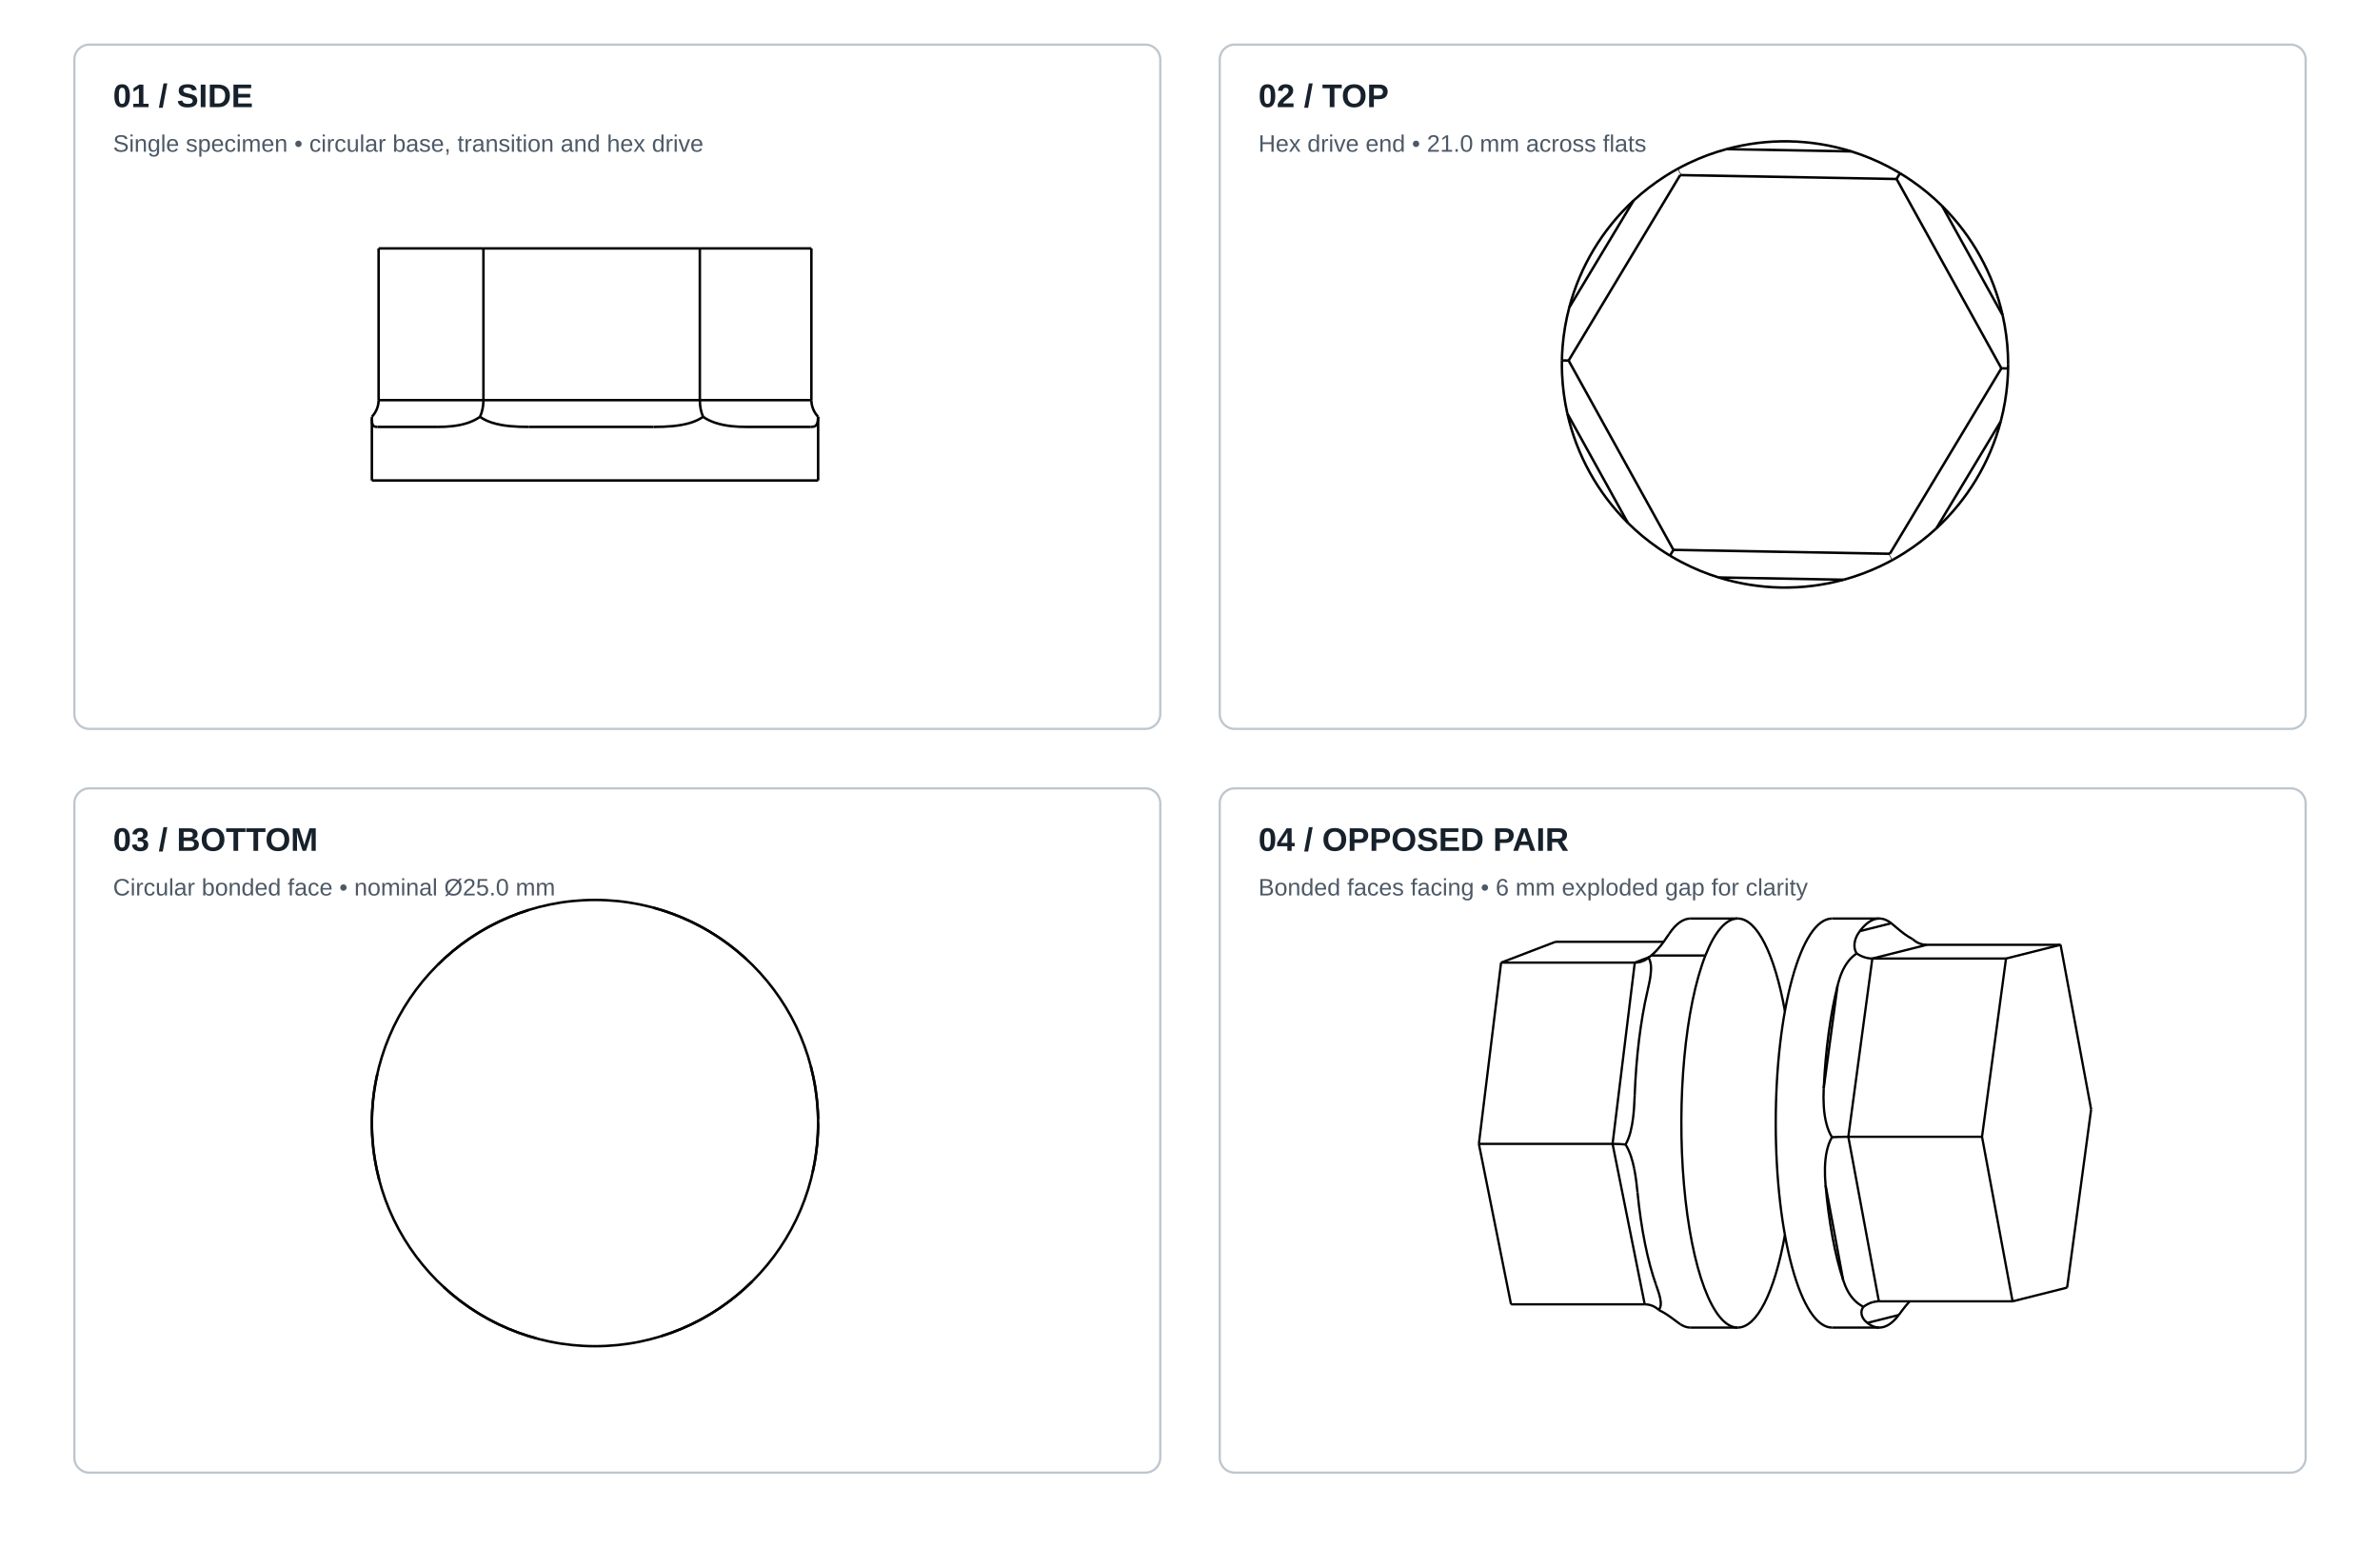
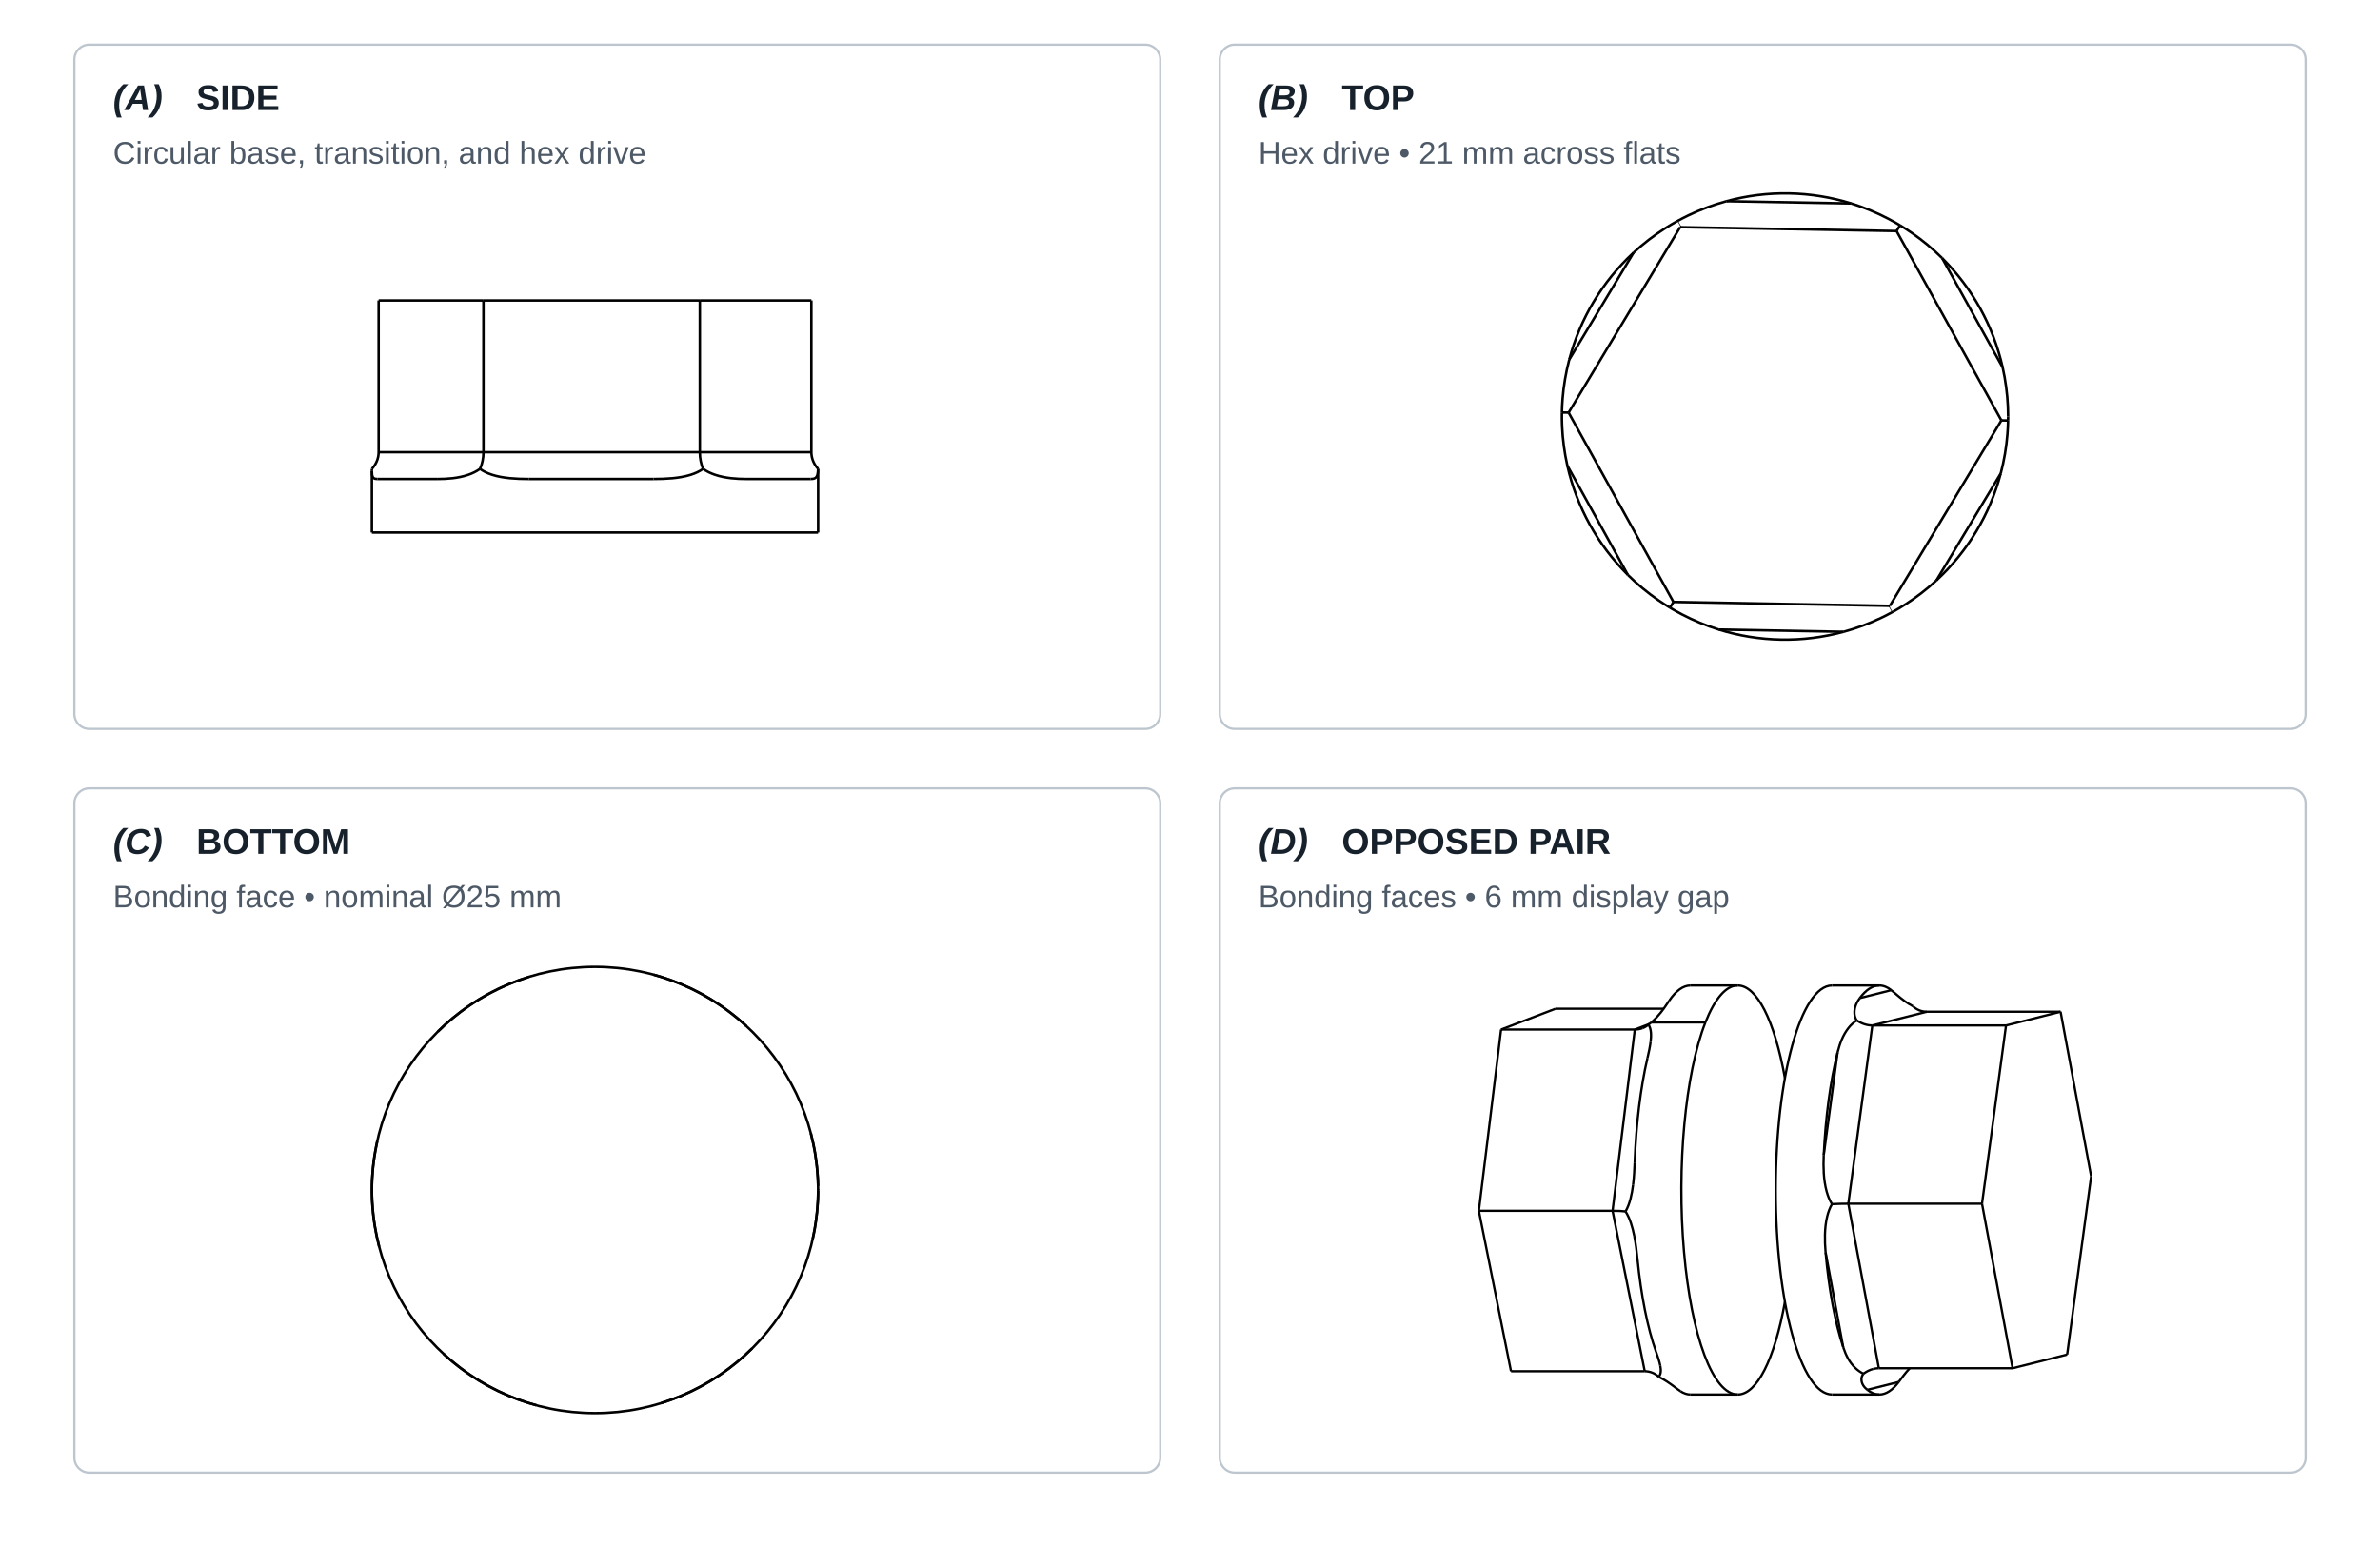
<svg xmlns="http://www.w3.org/2000/svg" width="1600" height="1040" viewBox="0 0 1600 1040">
  <rect width="1600" height="1040" fill="white" />
  <rect x="50" y="30" width="730" height="460" rx="10" fill="none" stroke="#bdc6ce" stroke-width="1.5" />
-   <text x="76" y="72" font-family="Arial,Helvetica,sans-serif" font-size="22" font-weight="700" fill="#17212b">01 / SIDE</text>
-   <text x="76" y="102" font-family="Arial,Helvetica,sans-serif" font-size="16" fill="#4d5966">Single specimen • circular base, transition and hex drive</text>
-   <g transform="translate(400 245) scale(12.0)">
+   <text x="76" y="74" font-family="Arial,Helvetica,sans-serif" font-size="24" font-weight="700" font-style="italic" fill="#17212b">(A)</text>
+   <text x="132" y="74" font-family="Arial,Helvetica,sans-serif" font-size="24" font-weight="700" fill="#17212b">SIDE</text>
+   <text x="76" y="110" font-family="Arial,Helvetica,sans-serif" font-size="21" fill="#4d5966">Circular base, transition, and hex drive</text>
+   <g transform="translate(400 280) scale(12.0)">
    <g fill="none" stroke="#000000" stroke-opacity="1" stroke-width="0.14" stroke-linecap="butt" stroke-linejoin="miter" stroke-miterlimit="4">
      <path d="M12.5, 3.057 Q12.5, 3.001 12.498, 2.933 " />
      <path d="M12.122, 2 C12.122, 2.336 12.257, 2.67 12.498, 2.933 " />
      <path d="M8.479, 3.5 L8.844, 3.5  L9.195, 3.5  L9.53, 3.5  L9.85, 3.5  L10.154, 3.5  L10.441, 3.5  L10.711, 3.5  L10.964, 3.5  L11.198, 3.5  L11.414, 3.5  L11.611, 3.5  L11.789, 3.5  L11.948, 3.5  L12.087, 3.5 " />
      <path id="4" d=" M 5.873 2 L 12.122 2 " />
      <path d="M12.087, 3.5 C12.277, 3.497 12.403, 3.465 12.46, 3.263  C12.482, 3.188 12.494, 3.078 12.498, 2.933 " />
      <path d="M8.479, 3.5 C8.205, 3.502 7.92, 3.487 7.625, 3.456  C7.33, 3.422 7.022, 3.365 6.72, 3.263  C6.49, 3.185 6.26, 3.08 6.055, 2.933 " />
      <path d="M5.873, 2 C5.872, 2.336 5.938, 2.67 6.055, 2.933 " />
      <path id="8" d=" M -6.25 2 L 5.873 2 " />
      <path d="M3.284, 3.5 C3.644, 3.502 3.998, 3.487 4.348, 3.456  C4.697, 3.422 5.042, 3.365 5.366, 3.263  C5.612, 3.185 5.849, 3.08 6.055, 2.933 " />
      <path d="M-3.715, 3.5 C-4.071, 3.502 -4.421, 3.487 -4.766, 3.456  C-5.11, 3.422 -5.45, 3.365 -5.768, 3.263  C-6.01, 3.185 -6.242, 3.08 -6.443, 2.933 " />
      <path d="M-6.25, 2 C-6.25, 2.336 -6.319, 2.67 -6.443, 2.933 " />
      <path d="M-3.715, 3.5 C-1.456, 3.5 1.001, 3.5 3.284, 3.5 " />
      <path id="13" d=" M -12.122 2 L -6.25 2 " />
      <path d="M-8.803, 3.5 C-8.539, 3.502 -8.263, 3.487 -7.976, 3.456  C-7.689, 3.422 -7.389, 3.365 -7.094, 3.263  C-6.87, 3.185 -6.645, 3.08 -6.443, 2.933 " />
      <path d="M-12.194, 3.5 C-12.357, 3.497 -12.457, 3.465 -12.488, 3.263  C-12.496, 3.21 -12.5, 3.141 -12.5, 3.057 " />
      <path d="M-12.5, 3.057 Q-12.5, 3.001 -12.498, 2.933 " />
      <path d="M-12.122, 2 C-12.122, 2.336 -12.257, 2.67 -12.498, 2.933 " />
      <path d="M-12.194, 3.5 L-12.072, 3.5  L-11.931, 3.5  L-11.77, 3.5  L-11.59, 3.5  L-11.39, 3.5  L-11.172, 3.5  L-10.936, 3.5  L-10.681, 3.5  L-10.409, 3.5  L-10.12, 3.5  L-9.815, 3.5  L-9.493, 3.5  L-9.156, 3.5  L-8.803, 3.5 " />
      <path id="19" d=" M 5.873 2 L 5.873 -6.5 " />
      <path id="20" d=" M 12.122 2 L 12.122 -6.5 " />
      <path id="21" d=" M 5.873 -6.5 L 12.122 -6.5 " />
      <path id="22" d=" M -6.25 2 L -6.25 -6.5 " />
      <path id="23" d=" M -6.25 -6.5 L 5.873 -6.5 " />
      <path id="24" d=" M -12.122 2 L -12.122 -6.5 " />
      <path id="25" d=" M -12.122 -6.5 L -6.25 -6.5 " />
      <path d="M12.5, 3.057 L12.5, 6.5 " />
      <path d="M-12.5, 6.5 L-12.187, 6.5  L-11.262, 6.5  L-9.773, 6.5  L-7.794, 6.5  L-5.424, 6.5  L-2.782, 6.5  L5.12596e-10, 6.5  L2.782, 6.5  L5.424, 6.5  L7.794, 6.5  L9.773, 6.5  L11.262, 6.5  L12.187, 6.5  L12.5, 6.5 " />
      <path id="1" d=" M -12.5 3.057 L -12.5 6.5 " />
    </g>
  </g>
  <rect x="820" y="30" width="730" height="460" rx="10" fill="none" stroke="#bdc6ce" stroke-width="1.5" />
-   <text x="846" y="72" font-family="Arial,Helvetica,sans-serif" font-size="22" font-weight="700" fill="#17212b">02 / TOP</text>
-   <text x="846" y="102" font-family="Arial,Helvetica,sans-serif" font-size="16" fill="#4d5966">Hex drive end • 21.0 mm across flats</text>
-   <g transform="translate(1200 245) scale(12.0)">
+   <text x="846" y="74" font-family="Arial,Helvetica,sans-serif" font-size="24" font-weight="700" font-style="italic" fill="#17212b">(B)</text>
+   <text x="902" y="74" font-family="Arial,Helvetica,sans-serif" font-size="24" font-weight="700" fill="#17212b">TOP</text>
+   <text x="846" y="110" font-family="Arial,Helvetica,sans-serif" font-size="21" fill="#4d5966">Hex drive • 21 mm across flats</text>
+   <g transform="translate(1200 280) scale(12.0)">
    <g fill="none" stroke="#000000" stroke-opacity="1" stroke-width="0.14" stroke-linecap="butt" stroke-linejoin="miter" stroke-miterlimit="4">
      <path id="1" d=" M 12.194 -2.75 L 8.803 -8.874 " />
      <path d="M12.194 -2.75 A12.5 12.5 0 0 0 8.803 -8.874" />
      <path d="M6.25, -10.389 C6.25, -10.389 6.319, -10.504 6.443, -10.711 " />
      <path d="M8.803, -8.874 C8.539, -9.137 8.263, -9.387 7.976, -9.625  C7.689, -9.863 7.389, -10.088 7.094, -10.292  C6.87, -10.447 6.645, -10.59 6.443, -10.711 " />
      <path d="M12.194, -2.75 C12.276, -2.387 12.341, -2.02 12.39, -1.651  C12.44, -1.282 12.472, -0.908 12.488, -0.549  C12.496, -0.359 12.5, -0.176 12.5, 0 " />
      <path d="M12.5, 3.33067e-15 Q12.5, 0.116 12.498, 0.224 " />
      <path d="M12.122, 0.218 C12.122, 0.218 12.257, 0.22 12.498, 0.224 " />
      <path d="M8.479 9.185 A12.5 12.5 0 0 0 12.087 3.187" />
      <path id="9" d=" M 8.479 9.185 L 12.087 3.187 " />
      <path d="M12.087, 3.187 C12.182, 2.826 12.261, 2.462 12.323, 2.095  C12.386, 1.728 12.432, 1.355 12.46, 0.997  C12.482, 0.726 12.494, 0.46 12.498, 0.224 " />
      <path d="M8.479, 9.185 C8.205, 9.438 7.92, 9.678 7.625, 9.905  C7.33, 10.132 7.022, 10.347 6.72, 10.54  C6.49, 10.687 6.26, 10.822 6.055, 10.936 " />
      <path d="M5.873, 10.607 C5.872, 10.607 5.938, 10.725 6.055, 10.936 " />
      <path d="M3.284, 12.061 C3.644, 11.963 3.998, 11.849 4.348, 11.72  C4.697, 11.59 5.042, 11.444 5.366, 11.29  C5.612, 11.173 5.849, 11.05 6.055, 10.936 " />
      <path id="14" d=" M -3.715 11.935 L 3.284 12.061 " />
      <path d="M-3.715, 11.935 C-4.071, 11.824 -4.421, 11.698 -4.766, 11.556  C-5.11, 11.414 -5.45, 11.255 -5.768, 11.089  C-6.01, 10.964 -6.242, 10.833 -6.443, 10.711 " />
      <path d="M-6.25, 10.389 C-6.25, 10.389 -6.319, 10.504 -6.443, 10.711 " />
      <path d="M-3.715 11.935 A12.5 12.5 0 0 0 3.284 12.061" />
      <path d="M-8.803, 8.874 C-8.539, 9.137 -8.263, 9.387 -7.976, 9.625  C-7.689, 9.863 -7.389, 10.088 -7.094, 10.292  C-6.87, 10.447 -6.645, 10.59 -6.443, 10.711 " />
      <path id="19" d=" M -12.194 2.75 L -8.803 8.874 " />
      <path d="M-12.194, 2.75 C-12.276, 2.387 -12.341, 2.02 -12.39, 1.651  C-12.44, 1.282 -12.472, 0.908 -12.488, 0.549  C-12.5, 0.277 -12.502, 0.011 -12.498, -0.224 " />
      <path d="M-12.122, -0.218 C-12.122, -0.218 -12.257, -0.22 -12.498, -0.224 " />
      <path d="M-12.194 2.75 A12.5 12.5 0 0 0 -8.803 8.874" />
      <path d="M-12.087, -3.187 C-12.182, -2.826 -12.261, -2.462 -12.323, -2.095  C-12.386, -1.728 -12.432, -1.355 -12.46, -0.997  C-12.482, -0.726 -12.494, -0.46 -12.498, -0.224 " />
      <path id="24" d=" M -8.479 -9.185 L -12.087 -3.187 " />
      <path d="M-8.479, -9.185 C-8.205, -9.438 -7.92, -9.678 -7.625, -9.905  C-7.33, -10.132 -7.022, -10.347 -6.72, -10.54  C-6.49, -10.687 -6.26, -10.822 -6.055, -10.936 " />
      <path d="M-5.873, -10.607 C-5.872, -10.607 -5.938, -10.725 -6.055, -10.936 " />
      <path d="M-8.479 -9.185 A12.5 12.5 0 0 0 -12.087 -3.187" />
      <path d="M-3.284, -12.061 C-3.646, -11.962 -4.002, -11.848 -4.353, -11.718  C-4.704, -11.587 -5.051, -11.44 -5.376, -11.285  C-5.619, -11.169 -5.852, -11.048 -6.055, -10.936 " />
      <path id="29" d=" M 3.715 -11.935 L -3.284 -12.061 " />
      <path d="M3.715, -11.935 C4.073, -11.824 4.425, -11.697 4.771, -11.554  C5.117, -11.411 5.458, -11.251 5.778, -11.084  C6.016, -10.96 6.245, -10.831 6.443, -10.711 " />
      <path d="M3.715 -11.935 A12.5 12.5 0 0 0 -3.284 -12.061" />
      <path id="32" d=" M 5.873 10.607 L 12.122 0.218 " />
      <path id="33" d=" M 12.122 0.218 L 6.25 -10.389 " />
      <path id="34" d=" M -6.25 10.389 L 5.873 10.607 " />
      <path id="35" d=" M -12.122 -0.218 L -6.25 10.389 " />
      <path id="36" d=" M -5.873 -10.607 L -12.122 -0.218 " />
      <path id="37" d=" M 6.25 -10.389 L -5.873 -10.607 " />
    </g>
  </g>
  <rect x="50" y="530" width="730" height="460" rx="10" fill="none" stroke="#bdc6ce" stroke-width="1.5" />
-   <text x="76" y="572" font-family="Arial,Helvetica,sans-serif" font-size="22" font-weight="700" fill="#17212b">03 / BOTTOM</text>
-   <text x="76" y="602" font-family="Arial,Helvetica,sans-serif" font-size="16" fill="#4d5966">Circular bonded face • nominal Ø25.0 mm</text>
-   <g transform="translate(400 755) scale(12.0)">
+   <text x="76" y="574" font-family="Arial,Helvetica,sans-serif" font-size="24" font-weight="700" font-style="italic" fill="#17212b">(C)</text>
+   <text x="132" y="574" font-family="Arial,Helvetica,sans-serif" font-size="24" font-weight="700" fill="#17212b">BOTTOM</text>
+   <text x="76" y="610" font-family="Arial,Helvetica,sans-serif" font-size="21" fill="#4d5966">Bonding face • nominal Ø25 mm</text>
+   <g transform="translate(400 800) scale(12.0)">
    <g fill="none" stroke="#000000" stroke-opacity="1" stroke-width="0.14" stroke-linecap="butt" stroke-linejoin="miter" stroke-miterlimit="4">
      <path d="M8.803, 8.874 C8.539, 9.137 8.263, 9.387 7.976, 9.625  C7.689, 9.863 7.389, 10.088 7.094, 10.292  C6.87, 10.447 6.645, 10.59 6.443, 10.711 " />
      <path d="M12.194, 2.75 C12.276, 2.387 12.341, 2.02 12.39, 1.651  C12.44, 1.282 12.472, 0.908 12.488, 0.549  C12.495, 0.374 12.499, 0.205 12.5, 0.041 " />
      <path d="M12.5, -3.33067e-15 L12.5, -0.041 " />
      <path d="M12.087, -3.187 C12.182, -2.826 12.261, -2.462 12.323, -2.095  C12.386, -1.728 12.432, -1.355 12.46, -0.997  C12.482, -0.726 12.494, -0.46 12.498, -0.224 " />
      <path d="M8.479, -9.185 C8.205, -9.438 7.92, -9.678 7.625, -9.905  C7.33, -10.132 7.022, -10.347 6.72, -10.54  C6.49, -10.687 6.26, -10.822 6.055, -10.936 " />
      <path d="M3.284, -12.061 C3.644, -11.963 3.998, -11.849 4.348, -11.72  C4.697, -11.59 5.042, -11.444 5.366, -11.29  C5.612, -11.173 5.849, -11.05 6.055, -10.936 " />
      <path d="M-3.715, -11.935 C-4.071, -11.824 -4.421, -11.698 -4.766, -11.556  C-5.11, -11.414 -5.45, -11.255 -5.768, -11.089  C-6.01, -10.964 -6.242, -10.833 -6.443, -10.711 " />
      <path d="M-8.803, -8.874 C-8.539, -9.137 -8.263, -9.387 -7.976, -9.625  C-7.689, -9.863 -7.389, -10.088 -7.094, -10.292  C-6.87, -10.447 -6.645, -10.59 -6.443, -10.711 " />
      <path d="M-12.194, -2.75 C-12.276, -2.387 -12.341, -2.02 -12.39, -1.651  C-12.44, -1.282 -12.472, -0.908 -12.488, -0.549  C-12.5, -0.277 -12.502, -0.011 -12.498, 0.224 " />
      <path d="M-12.087, 3.187 C-12.182, 2.826 -12.261, 2.462 -12.323, 2.095  C-12.386, 1.728 -12.432, 1.355 -12.46, 0.997  C-12.482, 0.726 -12.494, 0.46 -12.498, 0.224 " />
      <path d="M-8.479, 9.185 C-8.205, 9.438 -7.92, 9.678 -7.625, 9.905  C-7.33, 10.132 -7.022, 10.347 -6.72, 10.54  C-6.49, 10.687 -6.26, 10.822 -6.055, 10.936 " />
      <path d="M-3.284, 12.061 C-3.646, 11.962 -4.002, 11.848 -4.353, 11.718  C-4.704, 11.587 -5.051, 11.44 -5.376, 11.285  C-5.619, 11.169 -5.852, 11.048 -6.055, 10.936 " />
      <path d="M3.715, 11.935 C4.073, 11.824 4.425, 11.697 4.771, 11.554  C5.117, 11.411 5.458, 11.251 5.778, 11.084  C6.016, 10.96 6.245, 10.831 6.443, 10.711 " />
      <circle cx="5.12598e-10" cy="0" r="12.5" />
    </g>
  </g>
  <rect x="820" y="530" width="730" height="460" rx="10" fill="none" stroke="#bdc6ce" stroke-width="1.5" />
-   <text x="846" y="572" font-family="Arial,Helvetica,sans-serif" font-size="22" font-weight="700" fill="#17212b">04 / OPPOSED PAIR</text>
-   <text x="846" y="602" font-family="Arial,Helvetica,sans-serif" font-size="16" fill="#4d5966">Bonded faces facing • 6 mm exploded gap for clarity</text>
-   <g transform="translate(1200 755) scale(11.0)">
+   <text x="846" y="574" font-family="Arial,Helvetica,sans-serif" font-size="24" font-weight="700" font-style="italic" fill="#17212b">(D)</text>
+   <text x="902" y="574" font-family="Arial,Helvetica,sans-serif" font-size="24" font-weight="700" fill="#17212b">OPPOSED PAIR</text>
+   <text x="846" y="610" font-family="Arial,Helvetica,sans-serif" font-size="21" fill="#4d5966">Bonding faces • 6 mm display gap</text>
+   <g transform="translate(1200 800) scale(11.0)">
    <g fill="none" stroke="#000000" stroke-opacity="1" stroke-width="0.14" stroke-linecap="butt" stroke-linejoin="miter" stroke-miterlimit="4">
      <path d="M-7.079 -11.567 A12.5 3.445 -90 0 1 -5.773 -12.5" />
      <path id="2" d=" M -9.18 -9.806 L -8.297 -10.144 " />
      <path d="M-7.079, -11.567 C-7.271, -11.287 -7.488, -10.935 -7.85, -10.546  C-7.945, -10.443 -8.053, -10.341 -8.174, -10.24 " />
      <path d="M-8.174, -10.24 Q-8.255, -10.174 -8.344, -10.11 " />
      <path d="M-9.18, -9.806 Q-8.925, -9.807 -8.702, -9.891 " />
      <path d="M-8.702, -9.891 Q-8.499, -9.97 -8.344, -10.11 " />
      <path d="M-9.187 -1.679 A12.5 3.445 -90 0 1 -8.403 -8.075" />
      <path id="8" d=" M -10.538 1.272 L -9.18 -9.806 " />
      <path d="M-8.403, -8.075 C-8.323, -8.42 -8.251, -8.748 -8.213, -9.06 " />
      <path d="M-8.213, -9.06 C-8.167, -9.456 -8.165, -9.826 -8.344, -10.11 " />
      <path d="M-9.187, -1.679 C-9.204, -1.231 -9.228, -0.781 -9.283, -0.329 " />
      <path d="M-9.283, -0.329 C-9.317, -0.034 -9.37, 0.255 -9.442, 0.54  C-9.514, 0.812 -9.609, 1.077 -9.744, 1.311 " />
      <path d="M-10.538, 1.272 C-10.215, 1.272 -9.931, 1.286 -9.744, 1.311 " />
      <path id="14" d=" M -8.573 11.078 L -10.538 1.272 " />
      <path d="M-9.015, 4.226 C-9.062, 3.759 -9.117, 3.282 -9.214, 2.798 " />
      <path d="M-9.214, 2.798 C-9.319, 2.283 -9.466, 1.754 -9.744, 1.311 " />
      <path d="M-7.881, 9.888 C-7.773, 10.192 -7.676, 10.472 -7.625, 10.727 " />
      <path d="M-7.625, 10.727 C-7.572, 10.999 -7.565, 11.241 -7.718, 11.421 " />
      <path d="M-8.573, 11.078 C-8.25, 11.078 -7.944, 11.201 -7.718, 11.421 " />
      <path d="M-7.881 9.888 A12.5 3.445 -90 0 1 -9.015 4.226" />
      <path d="M-6.385, 12.301 C-6.589, 12.17 -6.822, 11.967 -7.203, 11.714  C-7.347, 11.617 -7.519, 11.519 -7.718, 11.421 " />
      <path d="M-5.773 12.5 A12.5 3.445 -90 0 1 -6.385 12.301" />
      <path id="23" d=" M -10.538 1.272 L -18.709 1.272 " />
      <path id="24" d=" M -9.18 -9.806 L -17.351 -9.806 " />
      <path id="25" d=" M -18.709 1.272 L -17.351 -9.806 " />
      <path id="26" d=" M -7.415 -11.078 L -14.027 -11.078 " />
      <path id="27" d=" M -17.351 -9.806 L -14.027 -11.078 " />
      <path id="28" d=" M -8.573 11.078 L -16.744 11.078 " />
      <path id="29" d=" M -16.744 11.078 L -18.709 1.272 " />
      <path d="M-8.174, -10.24 L-4.865, -10.24 " />
      <path d="M-4.865 -10.24 A12.5 3.445 -90 0 1 -2.889 -12.5" />
      <path d="M-2.889 -12.5 A12.5 3.445 -90 0 1 -0.005 -6.84" />
      <path d="M-0.005 6.84 A12.5 3.445 -90 0 1 -2.889 12.5" />
      <path d="M-2.889 12.5 A12.5 3.445 -90 0 1 -4.865 -10.24" />
      <path d="M5.029 12.213 A12.5 3.445 90 0 0 5.762 12.5" />
      <path d="M5.762 12.5 A12.5 3.445 90 0 0 6.953 11.729" />
      <path id="37" d=" M 5.029 12.213 L 6.953 11.729 " />
      <path d="M6.953, 11.729 C7.127, 11.5 7.322, 11.216 7.623, 10.894 " />
      <path d="M5.029, 12.213 C4.831, 12.056 4.662, 11.827 4.672, 11.549  C4.677, 11.445 4.712, 11.335 4.795, 11.231 " />
      <path d="M5.737, 10.894 Q5.566, 10.894 5.394, 10.937 " />
      <path d="M5.394, 10.937 C5.183, 10.99 4.978, 11.091 4.795, 11.231 " />
      <path id="42" d=" M 3.87 0.838 L 5.737 10.894 " />
      <path d="M3.558, 9.607 C3.717, 10.082 3.921, 10.514 4.289, 10.87  C4.428, 11.007 4.596, 11.127 4.795, 11.231 " />
      <path id="44" d=" M 2.48 3.801 L 3.558 9.607 " />
      <path d="M2.48, 3.801 C2.447, 3.446 2.434, 3.087 2.442, 2.723  C2.452, 2.359 2.489, 1.99 2.574, 1.634  C2.639, 1.364 2.733, 1.098 2.871, 0.864 " />
      <path d="M3.87, 0.838 C3.548, 0.838 3.19, 0.847 2.871, 0.864 " />
      <path d="M2.48 3.801 A12.5 3.445 90 0 0 3.558 9.607" />
      <path id="48" d=" M 5.337 -10.056 L 3.87 0.838 " />
      <path d="M2.367, -2.123 C2.348, -1.755 2.349, -1.386 2.371, -1.014  C2.395, -0.643 2.446, -0.268 2.545, 0.091  C2.62, 0.363 2.724, 0.629 2.871, 0.864 " />
      <path id="50" d=" M 3.214 -8.412 L 2.367 -2.123 " />
      <path d="M3.214, -8.412 C3.354, -8.961 3.54, -9.475 3.892, -9.916  C4.025, -10.084 4.189, -10.234 4.383, -10.367 " />
      <path d="M5.337, -10.056 C5.015, -10.056 4.673, -10.167 4.383, -10.367 " />
      <path d="M3.214 -8.412 A12.5 3.445 90 0 0 2.367 -2.123" />
      <path id="54" d=" M 8.671 -10.894 L 5.337 -10.056 " />
      <path d="M4.571, -11.729 C4.382, -11.474 4.224, -11.147 4.246, -10.78  C4.256, -10.642 4.295, -10.499 4.383, -10.367 " />
      <path id="56" d=" M 6.496 -12.213 L 4.571 -11.729 " />
      <path d="M6.496, -12.213 C6.698, -12.056 6.93, -11.827 7.308, -11.549  C7.451, -11.443 7.621, -11.337 7.82, -11.231 " />
      <path d="M8.671, -10.894 C8.348, -10.893 8.043, -11.014 7.82, -11.231 " />
      <path d="M6.496 -12.213 A12.5 3.445 90 0 0 5.762 -12.5" />
      <path d="M5.762 -12.5 A12.5 3.445 90 0 0 4.571 -11.729" />
      <path id="61" d=" M 5.737 10.894 L 13.908 10.894 " />
      <path id="62" d=" M 13.908 10.894 L 17.242 10.056 " />
      <path id="63" d=" M 17.242 10.056 L 18.709 -0.838 " />
      <path id="64" d=" M 3.87 0.838 L 12.041 0.838 " />
      <path id="65" d=" M 12.041 0.838 L 13.908 10.894 " />
      <path id="66" d=" M 5.337 -10.056 L 13.508 -10.056 " />
      <path id="67" d=" M 13.508 -10.056 L 12.041 0.838 " />
      <path id="68" d=" M 8.671 -10.894 L 16.842 -10.894 " />
      <path id="69" d=" M 16.842 -10.894 L 13.508 -10.056 " />
      <path id="70" d=" M 18.709 -0.838 L 16.842 -10.894 " />
      <path d="M2.879 -12.5 A12.5 3.445 90 0 0 2.879 12.5" />
      <path id="1" d=" M -5.773 12.5 L -2.889 12.5 " />
      <path id="2" d=" M -5.773 -12.5 L -2.889 -12.5 " />
      <path id="3" d=" M 5.762 -12.5 L 2.879 -12.5 " />
      <path id="4" d=" M 5.762 12.5 L 2.879 12.5 " />
    </g>
  </g>
</svg>
